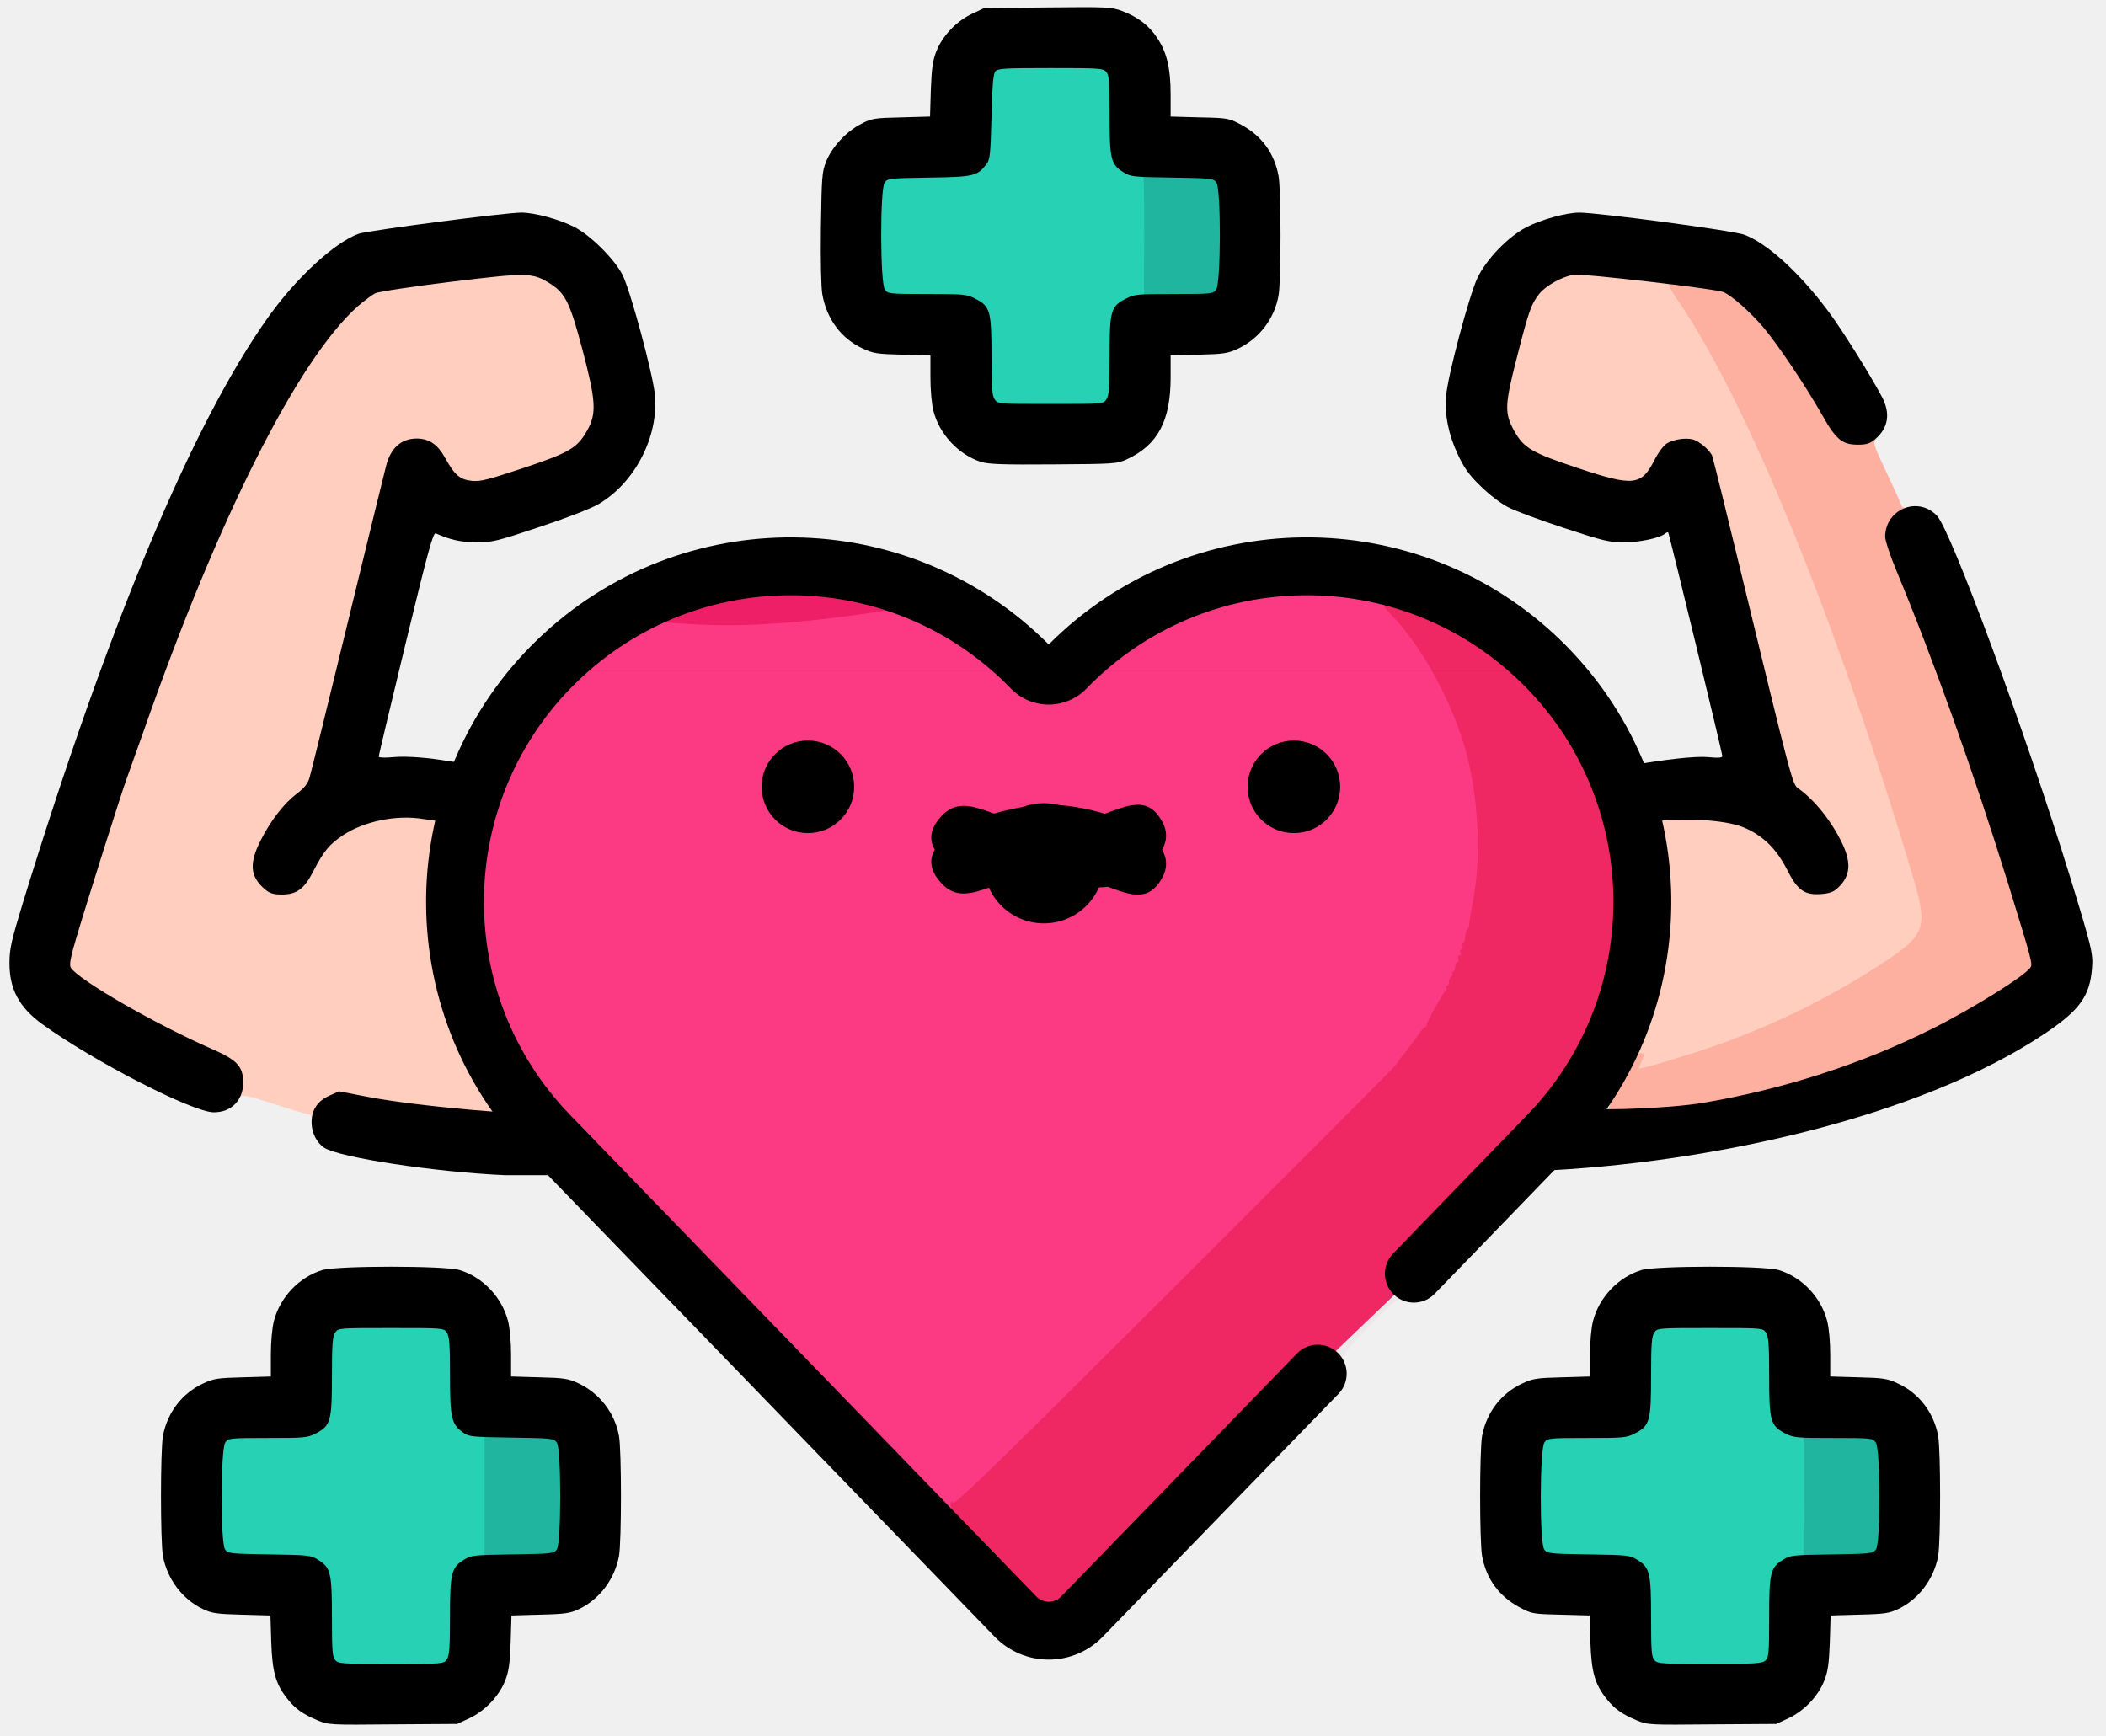
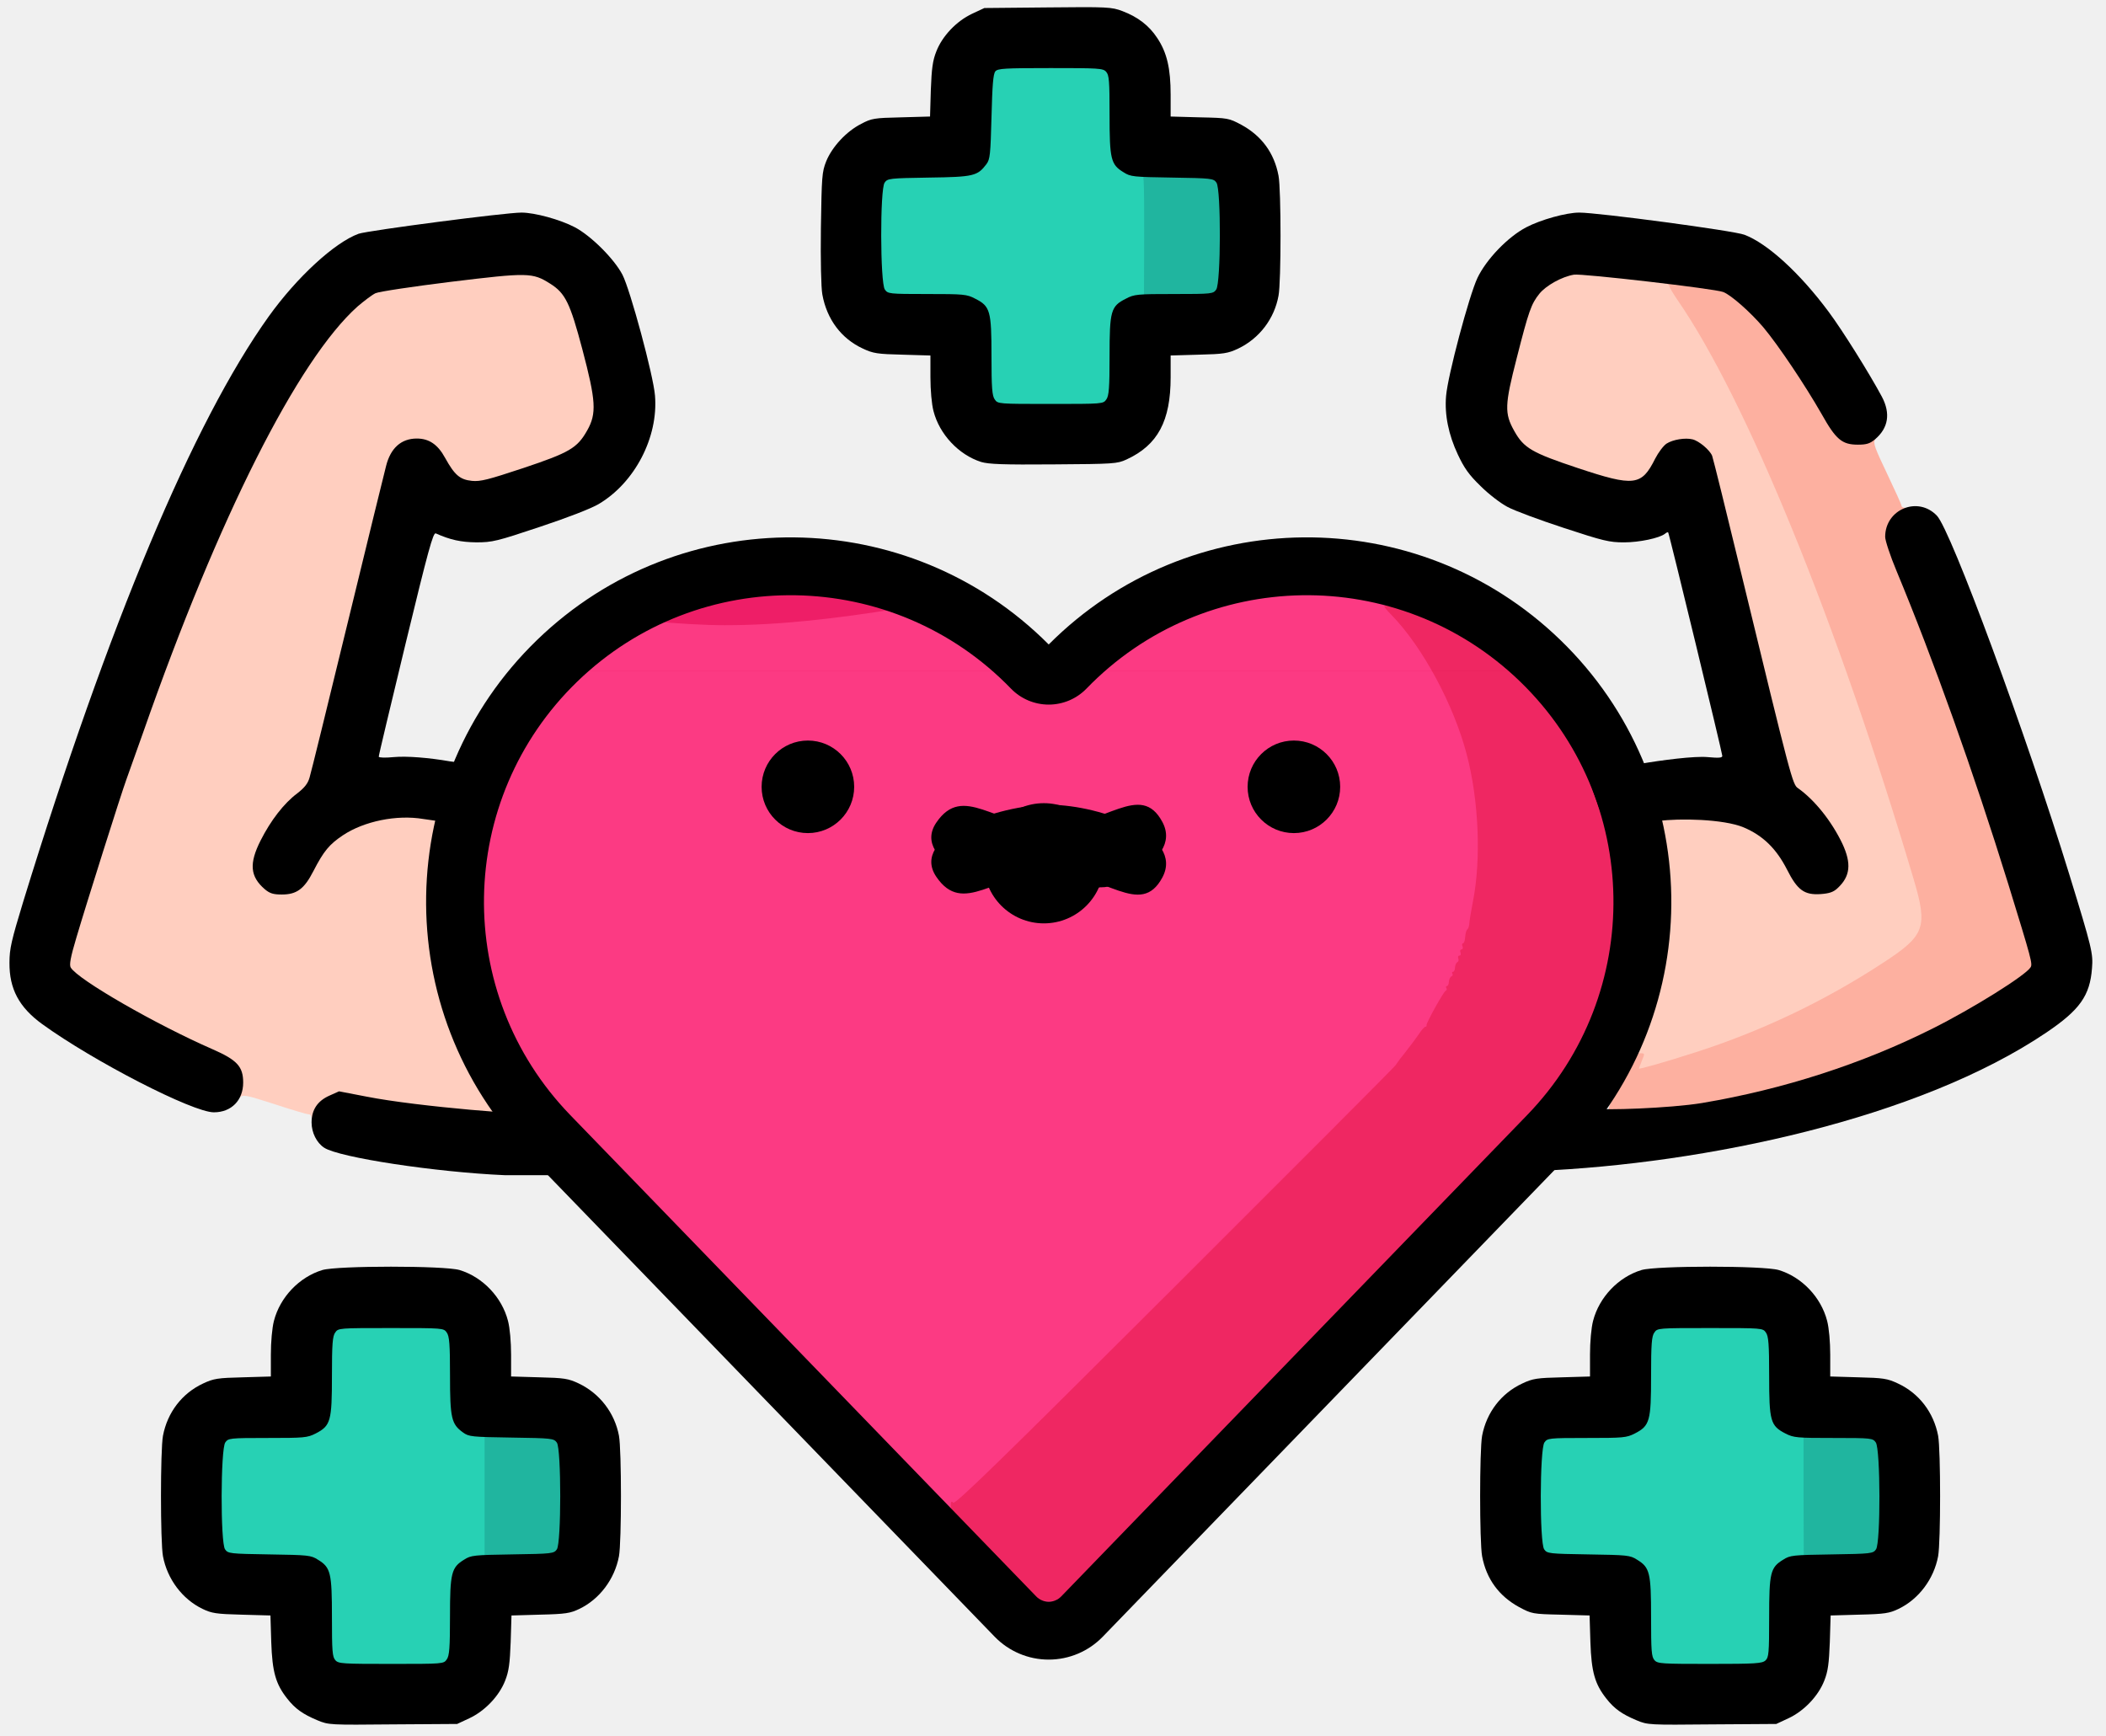
<svg xmlns="http://www.w3.org/2000/svg" width="91" height="75" fill="none" viewBox="0 0 91 75">
  <g id="hp">
    <g id="hp-level">
      <mask id="mask0_416_3116" width="53" height="48" x="19" y="23" maskUnits="userSpaceOnUse" style="mask-type:alpha">
        <path id="mask" fill="#FC3A83" fill-rule="evenodd" d="M65.884 27.76c5.903 5.426 8.004 15.172 2.191 20.682L45.531 70.083 23.027 47.548c-5.649-5.656-3.655-14.515 2.405-19.787 6.06-5.272 13.892-4.961 19.54.695l1.154 1.156 1.514-1.434c5.812-5.51 12.341-5.842 18.244-.417Z" />
      </mask>
      <g mask="url(#mask0_416_3116)">
        <path id="bg" fill="#fff" d="M18.412 23.222h53.726v48.496H18.412z" />
        <path id="level" fill="#FC3A83" d="M19 28.002h53.138v42H19z" />
        <path id="dark-wave" fill="#EE1E67" d="M71.625 26.355c-9.297 0-20.997-6.194-34.973-5.257-7.896.529-11.492 3.372-19.42 3.727-8.428.378-12.87-2.275-21.319-2.275-10.366 0-15.826.939-25.913 2.272-1.52.2-3.29.69-3.29.69s-4.98.843-7.085.843c-9.297 0-20.997-6.194-34.973-5.257-7.896.529-11.492 3.372-19.42 3.727-8.428.378-12.869-2.275-21.319-2.275-10.366 0-15.825.939-25.913 2.272v4.18l111.988-.004.012.003 112-.003v-4.173s-6.434 1.53-10.375 1.53Z" />
        <path id="wave" fill="#FC3A83" d="M31.375 27.017c9.297 0 20.997-4.645 34.973-3.943 7.896.397 11.492 2.529 19.42 2.795 8.428.284 12.87-1.706 21.319-1.706 10.366 0 15.825.704 25.913 1.704 1.52.15 3.289.518 3.289.518s4.982.631 7.086.631c9.297 0 20.997-4.644 34.973-3.942 7.896.397 11.492 2.529 19.419 2.795 8.429.284 12.87-1.706 21.32-1.706 10.366 0 15.825.704 25.913 1.704V29H133.012l-.012.003L21 29v-3.13s6.434 1.148 10.375 1.148Z" />
      </g>
    </g>
    <g id="l-arm">
      <path id="fill" fill="#FFCEBF" d="M13.463 48.287c0-.07-.052-.132-.123-.132-.07 0-.739-.194-1.478-.44-1.24-.396-1.354-.422-1.495-.29-.15.132-.158.114-.158-.37 0-.756-.203-.976-1.381-1.495-1.935-.836-4.478-2.252-5.639-3.123-.703-.527-.703-.501 1.012-5.937.413-1.302.844-2.63.95-2.947.114-.316.466-1.302.774-2.199 3.272-9.298 6.685-16.07 9.262-18.375.282-.238.625-.502.774-.572.396-.185 6.123-.871 6.809-.818.923.07 1.706.563 2.11 1.346.054.096.318 1.046.59 2.11.449 1.734.493 1.998.466 2.64-.035.589-.079.791-.307 1.187-.423.757-.766.959-2.754 1.619-1.697.563-1.803.589-2.471.554-.686-.027-.722-.035-.986-.343a4.565 4.565 0 0 1-.518-.757c-.29-.545-.74-.8-1.127-.642-.404.167-.686.537-.826 1.1-.08.29-.827 3.36-1.672 6.826-.844 3.465-1.574 6.447-1.636 6.64-.07.247-.21.432-.527.678-.59.44-1.162 1.179-1.601 2.059-.335.668-.352.738-.247.993.141.344.651.792.915.792.37 0 .765-.37 1.1-1.011.448-.871.686-1.153 1.275-1.549.81-.545 1.557-.73 2.868-.739.607 0 1.249.036 1.433.07.396.089.405.16.132 1.47-.158.765-.193 1.214-.193 2.639 0 1.521.026 1.838.237 2.823.387 1.848 1.056 3.642 1.848 4.961.299.502.413.775.413 1.02 0 .247-.035.344-.132.344-.783 0-3.5-.378-5.867-.81-.519-.087-.633-.087-.906.045-.176.079-.396.29-.493.457-.184.317-.43.413-.43.176Z" />
      <path id="shape" fill="#000" d="M21.81 50.785h3.755l-2.368-2.687c-.062.132-5.133-.268-7.359-.708l-1.188-.229-.413.185c-.519.229-.774.616-.774 1.16 0 .44.22.88.545 1.092.643.422 4.794 1.055 7.803 1.187Zm-3.518-15.393c.308.052 2.294.308 2.444.343l.918-2.526-2.21-.307c-.905-.158-1.873-.237-2.436-.184-.352.035-.642.026-.642-.018-.009-.035.519-2.234 1.16-4.89.977-4.03 1.188-4.803 1.303-4.76.633.282 1.082.379 1.75.387.695 0 .88-.044 2.745-.668 1.196-.396 2.216-.792 2.542-.985 1.566-.924 2.586-2.894 2.436-4.689-.07-.88-1.073-4.582-1.407-5.225-.36-.686-1.355-1.68-2.058-2.05-.634-.333-1.733-.633-2.305-.633-.704 0-6.632.775-7.037.915-1.038.379-2.665 1.874-3.888 3.58C8.344 18.248 4.693 26.965.999 38.98c-.502 1.654-.59 2.015-.59 2.622-.008 1.135.414 1.926 1.417 2.656 2.225 1.61 6.5 3.81 7.415 3.81.756 0 1.267-.52 1.267-1.285 0-.695-.264-.977-1.329-1.443-2.436-1.064-5.805-3-6.122-3.527-.07-.114-.009-.449.238-1.276.43-1.46 1.943-6.245 2.163-6.843.088-.246.423-1.179.74-2.076 3.245-9.271 6.676-16.07 9.253-18.375.281-.238.625-.502.774-.572.15-.07 1.619-.29 3.263-.493 3.326-.404 3.519-.404 4.284.08.66.413.862.844 1.39 2.832.59 2.234.625 2.78.211 3.51-.43.765-.765.958-2.762 1.627-1.513.501-1.847.59-2.216.554-.52-.053-.748-.246-1.162-.994-.316-.58-.695-.836-1.222-.836-.678 0-1.135.414-1.329 1.188-.076.28-.775 3.15-1.583 6.466l-.088.36c-.844 3.465-1.574 6.448-1.636 6.641-.07.246-.211.431-.528.677-.58.431-1.152 1.179-1.583 2.032-.51 1.003-.457 1.566.176 2.111.22.185.37.23.739.23.642 0 .967-.238 1.363-1.012.449-.871.686-1.153 1.276-1.549.914-.607 2.322-.897 3.474-.703Z" />
    </g>
    <g id="r-arm">
      <path id="fill_2" fill="#FFCEBF" d="M70.55 46.194c0-.159.142-.634.309-1.056.387-.968.783-2.34.967-3.36.3-1.689.264-3.94-.096-5.454-.185-.791-.168-1.064.079-1.134.43-.124 1.89-.159 2.516-.062 1.53.237 2.506.923 3.157 2.19.546 1.073 1.109 1.32 1.698.757.457-.44.484-.66.176-1.32-.466-.994-1.196-1.909-1.926-2.428-.238-.158-.29-.351-2.437-9.21-.66-2.726-1.231-5.04-1.275-5.154-.088-.22-.537-.624-.792-.704-.334-.105-.81.23-1.109.783-.457.853-.624.968-1.442 1.003-.66.035-.774.009-2.463-.554-1.988-.66-2.331-.862-2.753-1.619-.229-.395-.273-.598-.308-1.187-.026-.633.017-.906.422-2.472.246-.967.51-1.917.58-2.102.344-.897 1.162-1.452 2.217-1.522.352-.026 1.329.053 2.384.185.985.123 1.83.229 1.874.229.035 0 .07.043.07.096 0 .053.158.317.343.59 2.657 3.844 6.096 11.945 9.113 21.48 1.399 4.425 1.47 4.706 1.434 5.507-.035 1.02-.22 1.257-1.636 2.181-3.008 1.962-5.929 3.281-9.562 4.328-.572.167-1.16.299-1.293.299-.22 0-.246-.035-.246-.29Z" />
      <path id="shadow" fill="#FDB0A0" d="M69.495 48.032c0-.202.158-.563.484-1.117.264-.458.519-.871.572-.933a.566.566 0 0 0 .088-.29c0-.132.052-.176.22-.176.22 0 .22 0 .088.317a7.27 7.27 0 0 0-.132.343c0 .044 1.17-.29 2.348-.669a33.424 33.424 0 0 0 8.225-3.914c1.794-1.17 1.917-1.522 1.301-3.598-3.298-11.1-7.23-20.732-10.212-25.043-.185-.272-.343-.536-.343-.589 0-.053-.062-.097-.132-.097s-.132-.061-.132-.14c0-.133.08-.141.642-.088.36.035 1.012.114 1.46.175.748.115.854.159 1.311.52 1.012.791 2.454 2.7 3.695 4.899.66 1.17.888 1.346 1.627 1.267.492-.053.51-.053.413.105-.088.14 0 .37.52 1.46.342.722.624 1.337.624 1.39 0 .044.061.088.132.088.22 0 .15.308-.123.51-.141.106-.3.317-.352.484-.088.264-.053.396.395 1.47 1.769 4.257 3.59 9.42 5.322 15.155.66 2.19.669 2.42.062 2.877-1.821 1.363-5.146 3.043-7.987 4.028-2.956 1.012-7.266 1.865-9.474 1.865h-.642v-.3Z" />
      <g id="shape_2">
        <path fill="#000" d="M73.788 32.718c-.572-.053-1.992.132-2.907.29l-2.327.374.846 2.37 2.279-.273c.87-.123 2.786-.087 3.657.273.836.352 1.416.915 1.883 1.83.448.888.747 1.1 1.442 1.056.387-.027.563-.088.74-.256.553-.51.606-1.064.21-1.917-.466-.977-1.196-1.891-1.917-2.402-.238-.158-.29-.352-2.437-9.21-.66-2.726-1.231-5.04-1.275-5.154-.097-.246-.563-.642-.845-.712-.317-.08-.853.008-1.126.184-.132.088-.352.378-.492.651-.59 1.179-.906 1.214-3.343.405-1.98-.66-2.331-.862-2.744-1.601-.431-.765-.414-1.126.105-3.15.52-2.04.625-2.339.977-2.779.281-.352.967-.739 1.495-.827.317-.061 6.096.607 6.448.748.334.123 1.178.87 1.733 1.522.65.774 1.811 2.507 2.524 3.756.616 1.1.88 1.32 1.566 1.32.37 0 .519-.045.739-.23.58-.492.677-1.117.299-1.838-.537-1.003-1.707-2.876-2.305-3.677-1.24-1.671-2.639-2.947-3.633-3.325-.448-.176-6.324-.959-7.142-.959-.563 0-1.663.308-2.287.634-.792.413-1.724 1.38-2.111 2.19-.361.765-1.285 4.231-1.355 5.102-.07.81.105 1.671.51 2.533.273.58.475.871.985 1.364.343.343.871.747 1.161.897.29.158 1.381.563 2.428.906 1.715.563 1.97.625 2.604.625.668 0 1.53-.185 1.768-.37.061-.053.123-.08.14-.062.045.053 2.34 9.536 2.34 9.659 0 .088-.158.096-.633.053Z" />
        <path fill="#000" d="M73.568 47.663c-1.425.237-4.41.326-4.49.238l-1.945.66-1.928 2.041h1.225c7.24-.308 16.471-2.253 21.995-5.983 1.443-.976 1.883-1.592 1.97-2.78.053-.633 0-.862-.985-4.064-1.856-6.034-5.11-14.865-5.717-15.49-.818-.862-2.235-.281-2.235.915 0 .158.22.827.493 1.478 1.583 3.809 3.316 8.655 4.83 13.537 1.002 3.255 1.055 3.44.958 3.59-.22.351-2.498 1.776-4.24 2.647-3.034 1.522-6.439 2.621-9.93 3.21Z" />
      </g>
    </g>
    <g id="glance">
      <path id="soft-light" fill="#3A3A3A" d="M42.992 67.26c-1.619-1.618-1.909-1.952-1.909-2.172 0-.202.026-.229.106-.15.087.088 2.128-1.9 9.605-9.367 5.225-5.217 9.5-9.5 9.5-9.527a6.56 6.56 0 0 1 .396-.528c.211-.264.484-.633.607-.809.114-.185.255-.334.29-.334.044 0 .07-.035.053-.07-.018-.088.739-1.46.836-1.496.044-.018.052-.07.017-.114-.026-.044-.009-.08.027-.08.043 0 .087-.087.087-.193.01-.114.062-.211.115-.229.044-.017.07-.07.035-.114-.026-.044-.009-.08.026-.08.044 0 .088-.087.088-.193.01-.114.062-.21.106-.228.044-.018.062-.088.035-.159-.026-.07 0-.123.053-.123s.07-.061.044-.132c-.035-.07-.009-.132.044-.132s.07-.061.044-.132c-.035-.07-.018-.132.017-.132.044 0 .088-.123.097-.281.009-.15.053-.3.097-.326.035-.026.07-.131.08-.228 0-.097.07-.528.157-.968.361-1.82.256-4.39-.272-6.377-.563-2.146-1.909-4.636-3.237-6-.176-.175-.317-.342-.317-.377 0-.027.132-.044.3-.044.421 0 1.415.369 2.532.94 3.59 1.822 6.167 5.19 7.038 9.202.176.782.193 1.16.202 2.964 0 1.689-.035 2.208-.167 2.815-.405 1.873-1.056 3.43-2.094 4.987-.545.827-1.073 1.39-3.993 4.337-2.155 2.173-3.387 3.474-3.422 3.624a.799.799 0 0 0 .08.519c.149.299.193.739.06.66-.105-.07-2.26 2.137-2.225 2.287.035.176-.21.15-.66-.062-.237-.114-.448-.158-.571-.123-.115.035-2.64 2.49-5.612 5.463l-5.41 5.4h-.968l-1.917-1.917Z" style="mix-blend-mode:soft-light" />
      <path id="color" fill="#8B0B38" fill-opacity=".2" d="M42.992 67.26c-1.619-1.618-1.909-1.952-1.909-2.172 0-.202.026-.229.106-.15.087.088 2.128-1.9 9.605-9.367 5.225-5.217 9.5-9.5 9.5-9.527a6.56 6.56 0 0 1 .396-.528c.211-.264.484-.633.607-.809.114-.185.255-.334.29-.334.044 0 .07-.035.053-.07-.018-.088.739-1.46.836-1.496.044-.018.052-.07.017-.114-.026-.044-.009-.08.027-.08.043 0 .087-.087.087-.193.01-.114.062-.211.115-.229.044-.017.07-.07.035-.114-.026-.044-.009-.08.026-.08.044 0 .088-.087.088-.193.01-.114.062-.21.106-.228.044-.018.062-.088.035-.159-.026-.07 0-.123.053-.123s.07-.061.044-.132c-.035-.07-.009-.132.044-.132s.07-.061.044-.132c-.035-.07-.018-.132.017-.132.044 0 .088-.123.097-.281.009-.15.053-.3.097-.326.035-.026.07-.131.08-.228 0-.097.07-.528.157-.968.361-1.82.256-4.39-.272-6.377-.563-2.146-1.909-4.636-3.237-6-.176-.175-.317-.342-.317-.377 0-.027.132-.044.3-.044.421 0 1.415.369 2.532.94 3.59 1.822 6.167 5.19 7.038 9.202.176.782.193 1.16.202 2.964 0 1.689-.035 2.208-.167 2.815-.405 1.873-1.056 3.43-2.094 4.987-.545.827-1.073 1.39-3.993 4.337-2.155 2.173-3.387 3.474-3.422 3.624a.799.799 0 0 0 .08.519c.149.299.193.739.06.66-.105-.07-2.26 2.137-2.225 2.287.035.176-.21.15-.66-.062-.237-.114-.448-.158-.571-.123-.115.035-2.64 2.49-5.612 5.463l-5.41 5.4h-.968l-1.917-1.917Z" style="mix-blend-mode:color" />
    </g>
    <g id="b-l-green-cross">
      <path id="shadow_2" fill="#20B59F" d="M20.236 67.366c0-.061.097-.132.22-.158l.22-.053v-4.996l-.264-.062c-.14-.035-.264-.105-.264-.167 0-.08.484-.097 2.006-.07 1.882.026 2.006.044 2.155.21.132.159.15.423.15 2.578s-.018 2.419-.15 2.577c-.15.167-.281.185-2.111.211-1.469.027-1.962.01-1.962-.07Z" />
      <path id="fill_3" fill="#27D1B4" d="M14.229 72.01c-.132-.14-.15-.404-.15-1.856 0-1.926-.053-2.155-.607-2.49-.3-.193-.422-.201-2.093-.228-1.707-.026-1.795-.035-1.918-.22-.202-.281-.194-4.855.009-5.145.132-.185.176-.194 1.82-.194 1.584 0 1.725-.009 2.085-.194.651-.334.704-.536.704-2.489 0-1.372.026-1.715.14-1.873.133-.194.15-.194 2.675-.194 2.524 0 2.542 0 2.674.194.114.158.14.5.14 1.855s.027 1.716.141 1.962c.159.334.493.607.854.695l.237.062v5.48l-.457.22c-.722.351-.774.51-.774 2.507 0 1.372-.027 1.715-.141 1.873-.132.194-.15.194-2.666.194-2.34 0-2.542-.01-2.674-.159Z" />
      <path id="stroke" fill="#000" d="M13.718 74.342c-.633-.264-.967-.502-1.31-.941-.493-.625-.643-1.144-.687-2.437l-.035-1.152-1.249-.035c-1.1-.027-1.293-.062-1.68-.247-.88-.422-1.53-1.293-1.715-2.278-.115-.616-.115-4.592 0-5.207.193-1.012.827-1.839 1.741-2.261.45-.211.625-.238 1.716-.264l1.205-.035v-.941c0-.554.053-1.153.132-1.46.264-1.03 1.1-1.9 2.093-2.2.651-.193 5.278-.193 5.929 0 .994.3 1.83 1.17 2.093 2.2.08.307.133.905.133 1.46v.94l1.213.036c1.082.026 1.258.053 1.707.264a3.143 3.143 0 0 1 1.741 2.26c.115.616.115 4.592 0 5.208-.184.985-.835 1.856-1.715 2.278-.387.185-.58.22-1.68.246l-1.249.036-.035 1.152c-.035.924-.08 1.267-.238 1.662-.255.66-.87 1.311-1.548 1.628l-.527.246-2.771.018c-2.727.026-2.78.026-3.264-.176Zm5.586-2.63c.114-.159.14-.502.14-1.856 0-1.883.062-2.12.608-2.454.299-.194.422-.203 2.093-.23 1.707-.026 1.794-.034 1.918-.22.193-.28.193-4.327 0-4.608-.132-.185-.203-.194-1.962-.22-1.715-.027-1.838-.035-2.093-.22-.502-.36-.563-.616-.563-2.463 0-1.355-.027-1.698-.141-1.856-.132-.194-.159-.194-2.41-.194-2.252 0-2.279 0-2.41.194-.115.158-.141.501-.141 1.873 0 1.953-.053 2.156-.704 2.49-.36.184-.501.193-2.085.193-1.645 0-1.689.01-1.82.194-.203.29-.212 4.336-.01 4.618.124.185.212.193 1.918.22 1.672.026 1.795.035 2.094.228.554.335.607.564.607 2.49 0 1.451.017 1.715.15 1.856.131.15.325.158 2.41.158 2.242 0 2.269 0 2.4-.193Z" />
    </g>
    <g id="b-r-green-cross">
      <path id="shadow_3" fill="#20B59F" d="M77.236 67.366c0-.061.097-.132.22-.158l.22-.053v-4.979l-.264-.096c-.14-.053-.264-.132-.264-.176 0-.044.898-.062 2.006-.044 1.882.026 2.005.044 2.155.21.132.16.15.423.15 2.578s-.018 2.42-.15 2.578c-.15.167-.281.184-2.111.21-1.469.027-1.962.01-1.962-.07Z" />
      <path id="fill_4" fill="#27D1B4" d="M71.228 72.01c-.131-.14-.15-.404-.15-1.856 0-1.926-.052-2.155-.606-2.49-.3-.193-.422-.201-2.093-.228-1.707-.026-1.795-.035-1.918-.22-.202-.281-.194-4.855.009-5.145.132-.185.176-.194 1.82-.194 1.584 0 1.725-.009 2.085-.194.651-.334.704-.536.704-2.489 0-1.372.026-1.715.14-1.873.133-.194.15-.194 2.675-.194 2.524 0 2.542 0 2.674.194.114.158.14.5.14 1.873 0 1.997.053 2.155.775 2.507l.448.22v2.727l.009 2.727-.457.22c-.73.351-.774.51-.774 2.56 0 1.556-.018 1.732-.159 1.864-.14.132-.457.15-2.674.15-2.313 0-2.516-.01-2.648-.159Z" />
      <path id="stroke_2" fill="#000" d="M70.718 74.342c-.633-.264-.967-.502-1.31-.941-.493-.625-.643-1.144-.687-2.437l-.035-1.152-1.249-.035c-1.222-.027-1.249-.036-1.794-.326-.871-.475-1.416-1.214-1.601-2.199-.114-.616-.114-4.592 0-5.207.193-1.012.827-1.839 1.742-2.261.448-.211.624-.238 1.715-.264l1.205-.035v-.941c0-.554.053-1.153.132-1.46.264-1.03 1.1-1.9 2.093-2.2.651-.193 5.278-.193 5.929 0 .994.3 1.83 1.17 2.093 2.2.08.307.133.905.133 1.46v.94l1.213.036c1.082.026 1.258.053 1.707.264.915.422 1.548 1.249 1.742 2.26.114.616.114 4.592 0 5.208-.185.985-.836 1.856-1.716 2.278-.387.185-.58.22-1.68.246l-1.249.036-.035 1.152c-.035.924-.08 1.267-.238 1.662-.255.66-.87 1.311-1.548 1.628l-.528.246-2.77.018c-2.727.026-2.78.026-3.264-.176Zm5.568-2.586c.141-.132.159-.308.159-1.856 0-1.936.052-2.164.607-2.499.299-.193.422-.202 2.093-.228 1.707-.027 1.794-.035 1.918-.22.202-.282.193-4.328-.01-4.618-.131-.185-.175-.194-1.82-.194-1.583 0-1.724-.008-2.085-.193-.65-.334-.703-.537-.703-2.49 0-1.372-.027-1.715-.141-1.873-.132-.194-.159-.194-2.41-.194-2.252 0-2.279 0-2.41.194-.115.158-.141.501-.141 1.873 0 1.953-.053 2.156-.704 2.49-.36.184-.501.193-2.085.193-1.645 0-1.689.01-1.82.194-.203.29-.212 4.336-.01 4.618.124.185.212.193 1.918.22 1.672.026 1.795.035 2.094.228.554.335.607.564.607 2.49 0 1.451.017 1.715.15 1.856.131.15.325.158 2.383.158 1.97 0 2.27-.017 2.41-.15Z" />
    </g>
-     <path id="Vector (Stroke) (Stroke)" fill="#000" fill-rule="evenodd" d="M67.421 27.655c-6.194-5.995-16.042-5.89-22.106.196-6.065-6.085-15.913-6.19-22.107-.196-6.25 6.05-6.413 16.02-.363 22.271l20.134 20.803a3.25 3.25 0 0 0 4.671 0l10.195-10.504a1.25 1.25 0 0 0-1.794-1.741L45.855 68.99a.75.75 0 0 1-1.078 0L24.64 48.187c-5.089-5.258-4.952-13.646.306-18.735 5.258-5.09 13.647-4.953 18.736.305a2.271 2.271 0 0 0 3.264 0c5.089-5.258 13.477-5.395 18.735-.306 5.259 5.09 5.395 13.478.306 18.736l-5.798 5.991a1.25 1.25 0 0 0 1.796 1.739l5.799-5.991c6.05-6.25 5.886-16.221-.364-22.271Z" />
+     <path id="heart" fill="#000" fill-rule="evenodd" d="M67.421 27.655c-6.194-5.995-16.042-5.89-22.106.196-6.065-6.085-15.913-6.19-22.107-.196-6.25 6.05-6.413 16.02-.363 22.271l20.134 20.803a3.25 3.25 0 0 0 4.671 0l20.135-20.803c6.05-6.25 5.886-16.221-.364-22.271Zm-1.739 1.796c-5.258-5.089-13.646-4.952-18.735.306a2.271 2.271 0 0 1-3.264 0c-5.09-5.258-13.478-5.395-18.736-.306-5.258 5.09-5.395 13.478-.306 18.736L44.776 68.99a.75.75 0 0 0 1.078 0l20.134-20.803c5.09-5.258 4.953-13.646-.306-18.736Z" />
    <g id="t-green-cross">
      <path id="shadow_4" fill="#20B59F" d="M48.648 12.944c0-.045.124-.124.264-.176l.264-.097v-2.498c0-2.129-.017-2.49-.132-2.534-.404-.158.053-.21 1.75-.21 1.857 0 1.892 0 2.024.193.123.167.14.563.14 2.586 0 2.146-.017 2.41-.149 2.568-.15.168-.273.185-2.155.212-1.108.017-2.006 0-2.006-.044Z" />
      <path id="fill_5" fill="#27D1B4" d="M42.72 17.526c-.115-.158-.141-.501-.141-1.873 0-1.953-.053-2.155-.704-2.48-.36-.194-.501-.203-2.084-.203-1.645 0-1.69-.009-1.821-.194-.203-.29-.211-4.864-.01-5.145.124-.185.212-.194 1.919-.22 1.935-.027 2.093-.07 2.48-.58.158-.212.176-.414.22-2.05.035-1.355.07-1.848.167-1.962.106-.123.405-.14 2.648-.14 2.33 0 2.533.008 2.665.158.132.14.15.404.15 1.873 0 1.478.017 1.75.158 2.006.15.272.528.545.924.66.14.043.149.255.149 2.797l-.009 2.753-.448.22c-.722.352-.774.51-.774 2.507 0 1.372-.027 1.715-.141 1.873-.132.194-.15.194-2.674.194-2.525 0-2.542 0-2.674-.194Z" />
      <path id="stroke_3" fill="#000" d="M42.394 19.963c-.968-.308-1.803-1.197-2.058-2.2-.08-.307-.132-.905-.132-1.46v-.94l-1.205-.036c-1.091-.026-1.267-.053-1.716-.264-.932-.43-1.557-1.266-1.75-2.34-.053-.29-.08-1.46-.062-2.867.035-2.226.044-2.42.229-2.885.255-.625.87-1.293 1.513-1.619.448-.237.563-.255 1.724-.281l1.25-.035.034-1.153c.035-.923.08-1.266.238-1.662.255-.66.87-1.31 1.548-1.628l.528-.246L45.27.321c2.586-.027 2.762-.018 3.228.158.67.255 1.153.625 1.505 1.161.422.633.58 1.32.58 2.454v.942l1.258.035c1.232.026 1.258.035 1.803.325.871.475 1.417 1.214 1.601 2.2.115.597.115 4.59 0 5.18a3.154 3.154 0 0 1-1.741 2.287c-.449.211-.625.238-1.707.264l-1.214.035v.942c0 1.89-.554 2.929-1.908 3.553-.405.185-.537.194-3.15.211-2.19.018-2.806-.008-3.131-.105Zm5.41-2.7c.114-.159.14-.502.14-1.874 0-1.953.053-2.155.704-2.48.36-.194.502-.203 2.085-.203 1.645 0 1.689-.009 1.82-.194.203-.29.212-4.336.01-4.618-.124-.184-.212-.193-1.918-.22-1.672-.026-1.795-.035-2.094-.228-.554-.335-.607-.563-.607-2.49 0-1.451-.017-1.715-.15-1.856-.131-.15-.325-.158-2.4-.158-1.997 0-2.279.018-2.384.14-.097.115-.132.608-.167 1.962-.044 1.636-.062 1.839-.22 2.05-.387.51-.546.554-2.48.58-1.707.027-1.795.036-1.919.22-.202.282-.193 4.328.01 4.618.131.185.175.194 1.82.194 1.583 0 1.724.009 2.085.202.65.326.703.528.703 2.48 0 1.373.027 1.716.141 1.874.132.194.159.194 2.41.194 2.252 0 2.279 0 2.41-.194Z" />
    </g>
    <g id="face">
      <circle id="l-eye" cx="34.909" cy="34.002" r="2" fill="#000" />
      <circle id="r-eye" cx="55.909" cy="34.002" r="2" fill="#000" />
      <g id="mouths">
        <path id="smile" fill="#000" d="M45.374 35.708c-2.377 0-3.752-1.874-4.916-.16-1.165 1.716 2.644 3.128 4.916 3.113 2.257-.016 5.803-1.356 4.854-3.137-.948-1.78-2.476.184-4.854.184Z" />
        <path id="sad" fill="#000" d="M45.374 37.73c-2.377 0-3.752 1.875-4.916.16-1.165-1.715 2.644-3.127 4.916-3.112 2.257.016 5.803 1.356 4.854 3.137-.948 1.78-2.476-.184-4.854-.184Z" />
        <path id="neutral" fill="#000" fill-rule="evenodd" d="M41.009 36.844a1.5 1.5 0 0 1 1.5-1.5h5.074a1.5 1.5 0 1 1 0 3h-5.074a1.5 1.5 0 0 1-1.5-1.5Z" />
        <circle id="surprise" cx="45.105" cy="37.306" r="2.597" fill="#000" />
      </g>
    </g>
  </g>
</svg>
